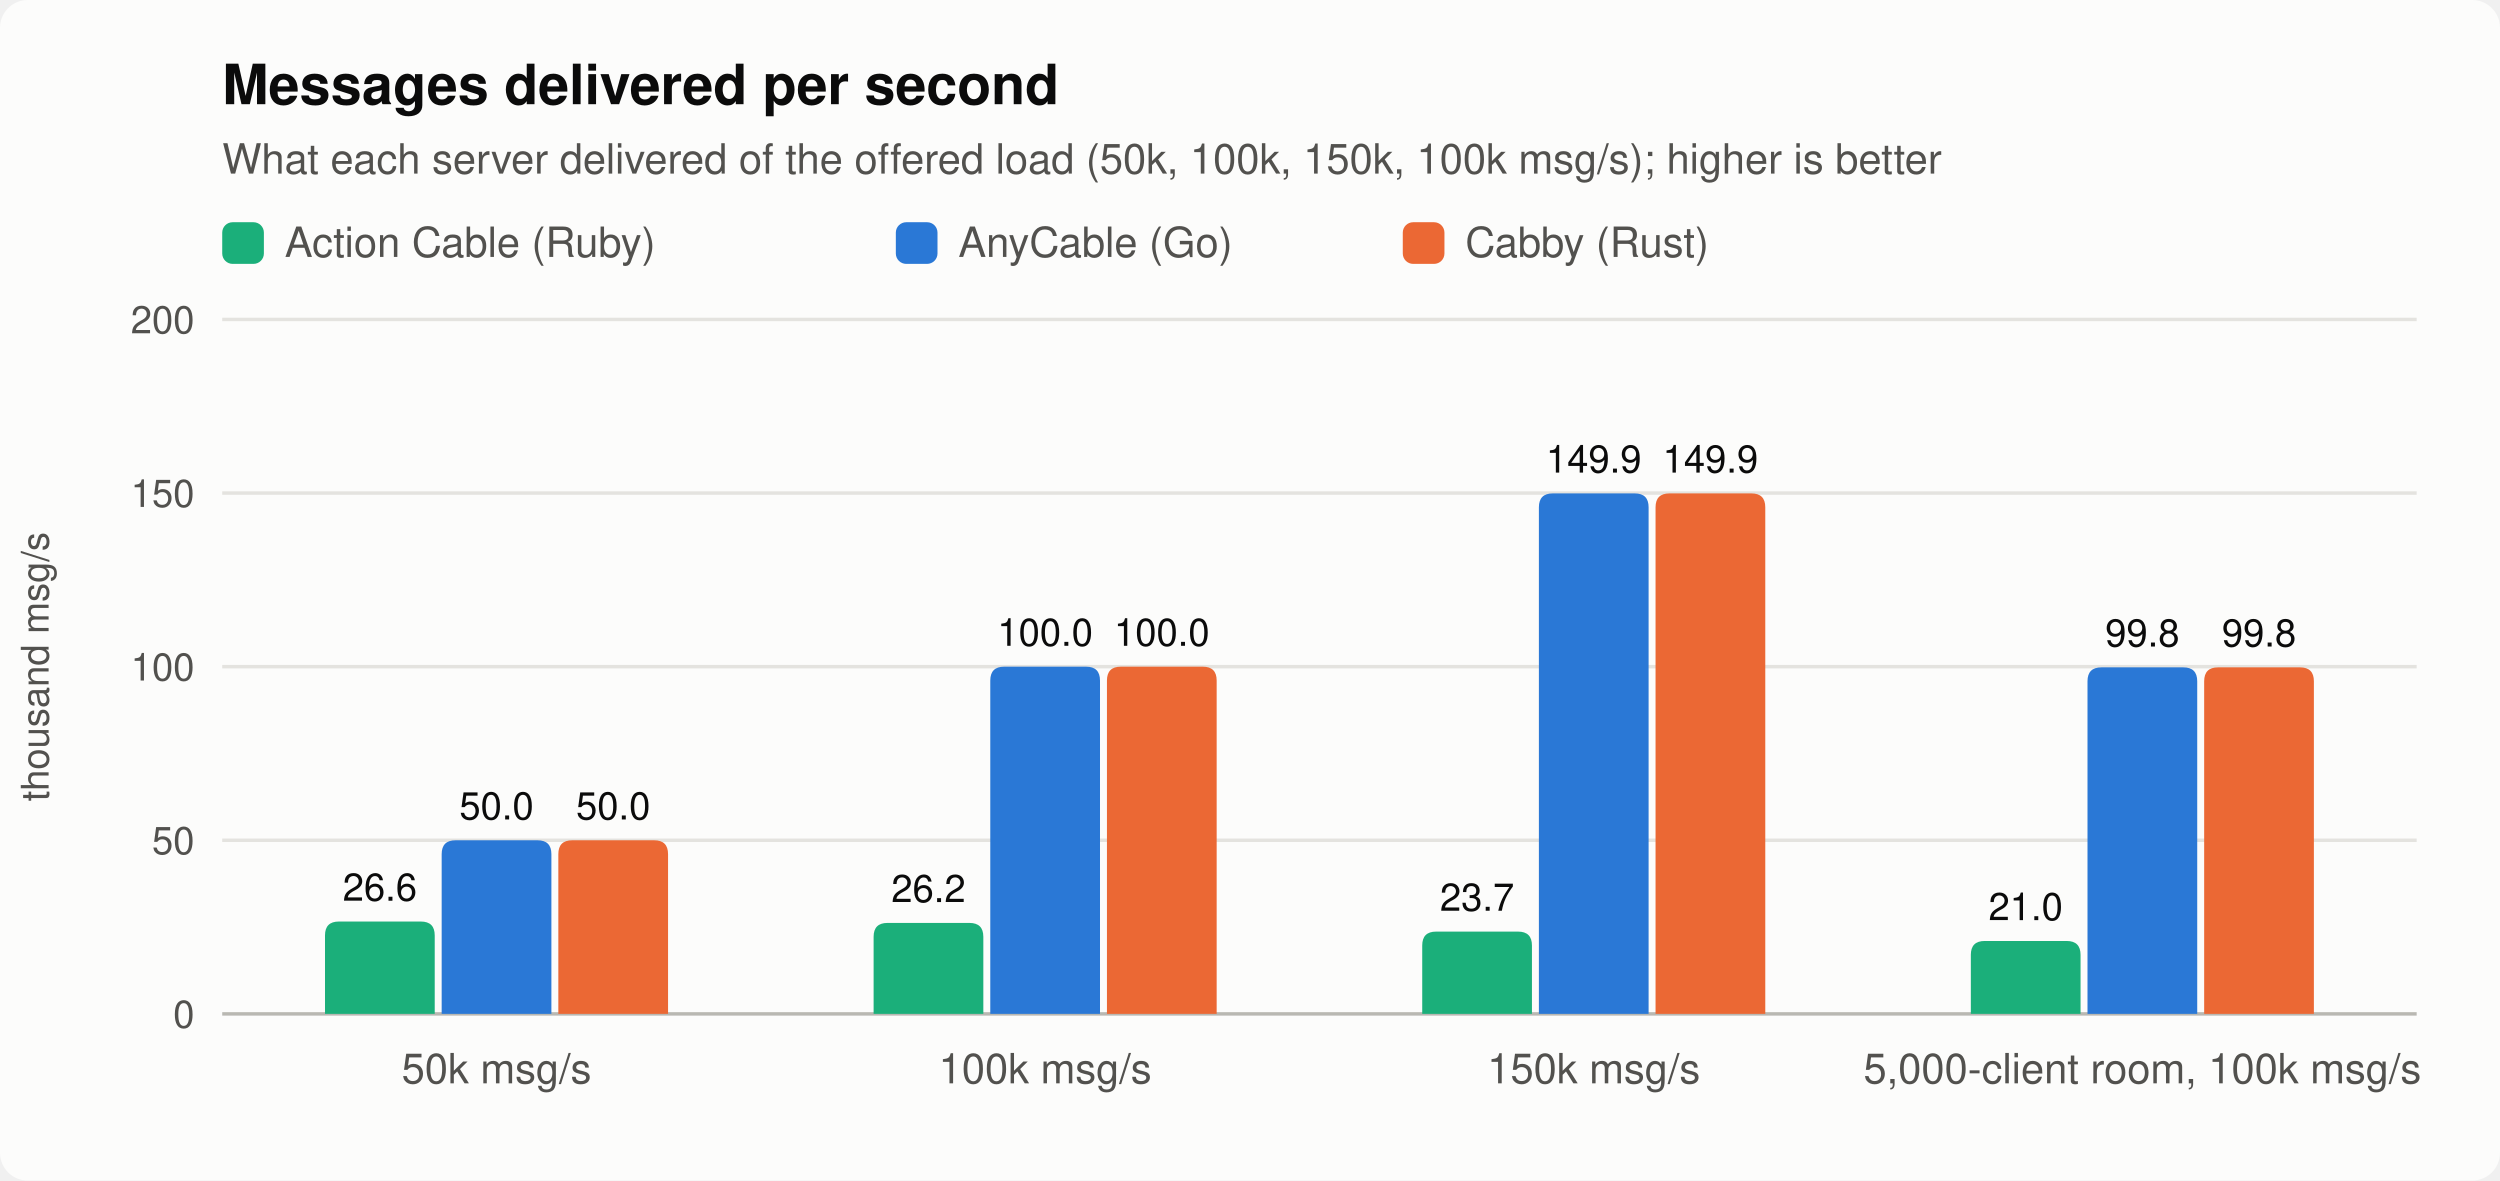
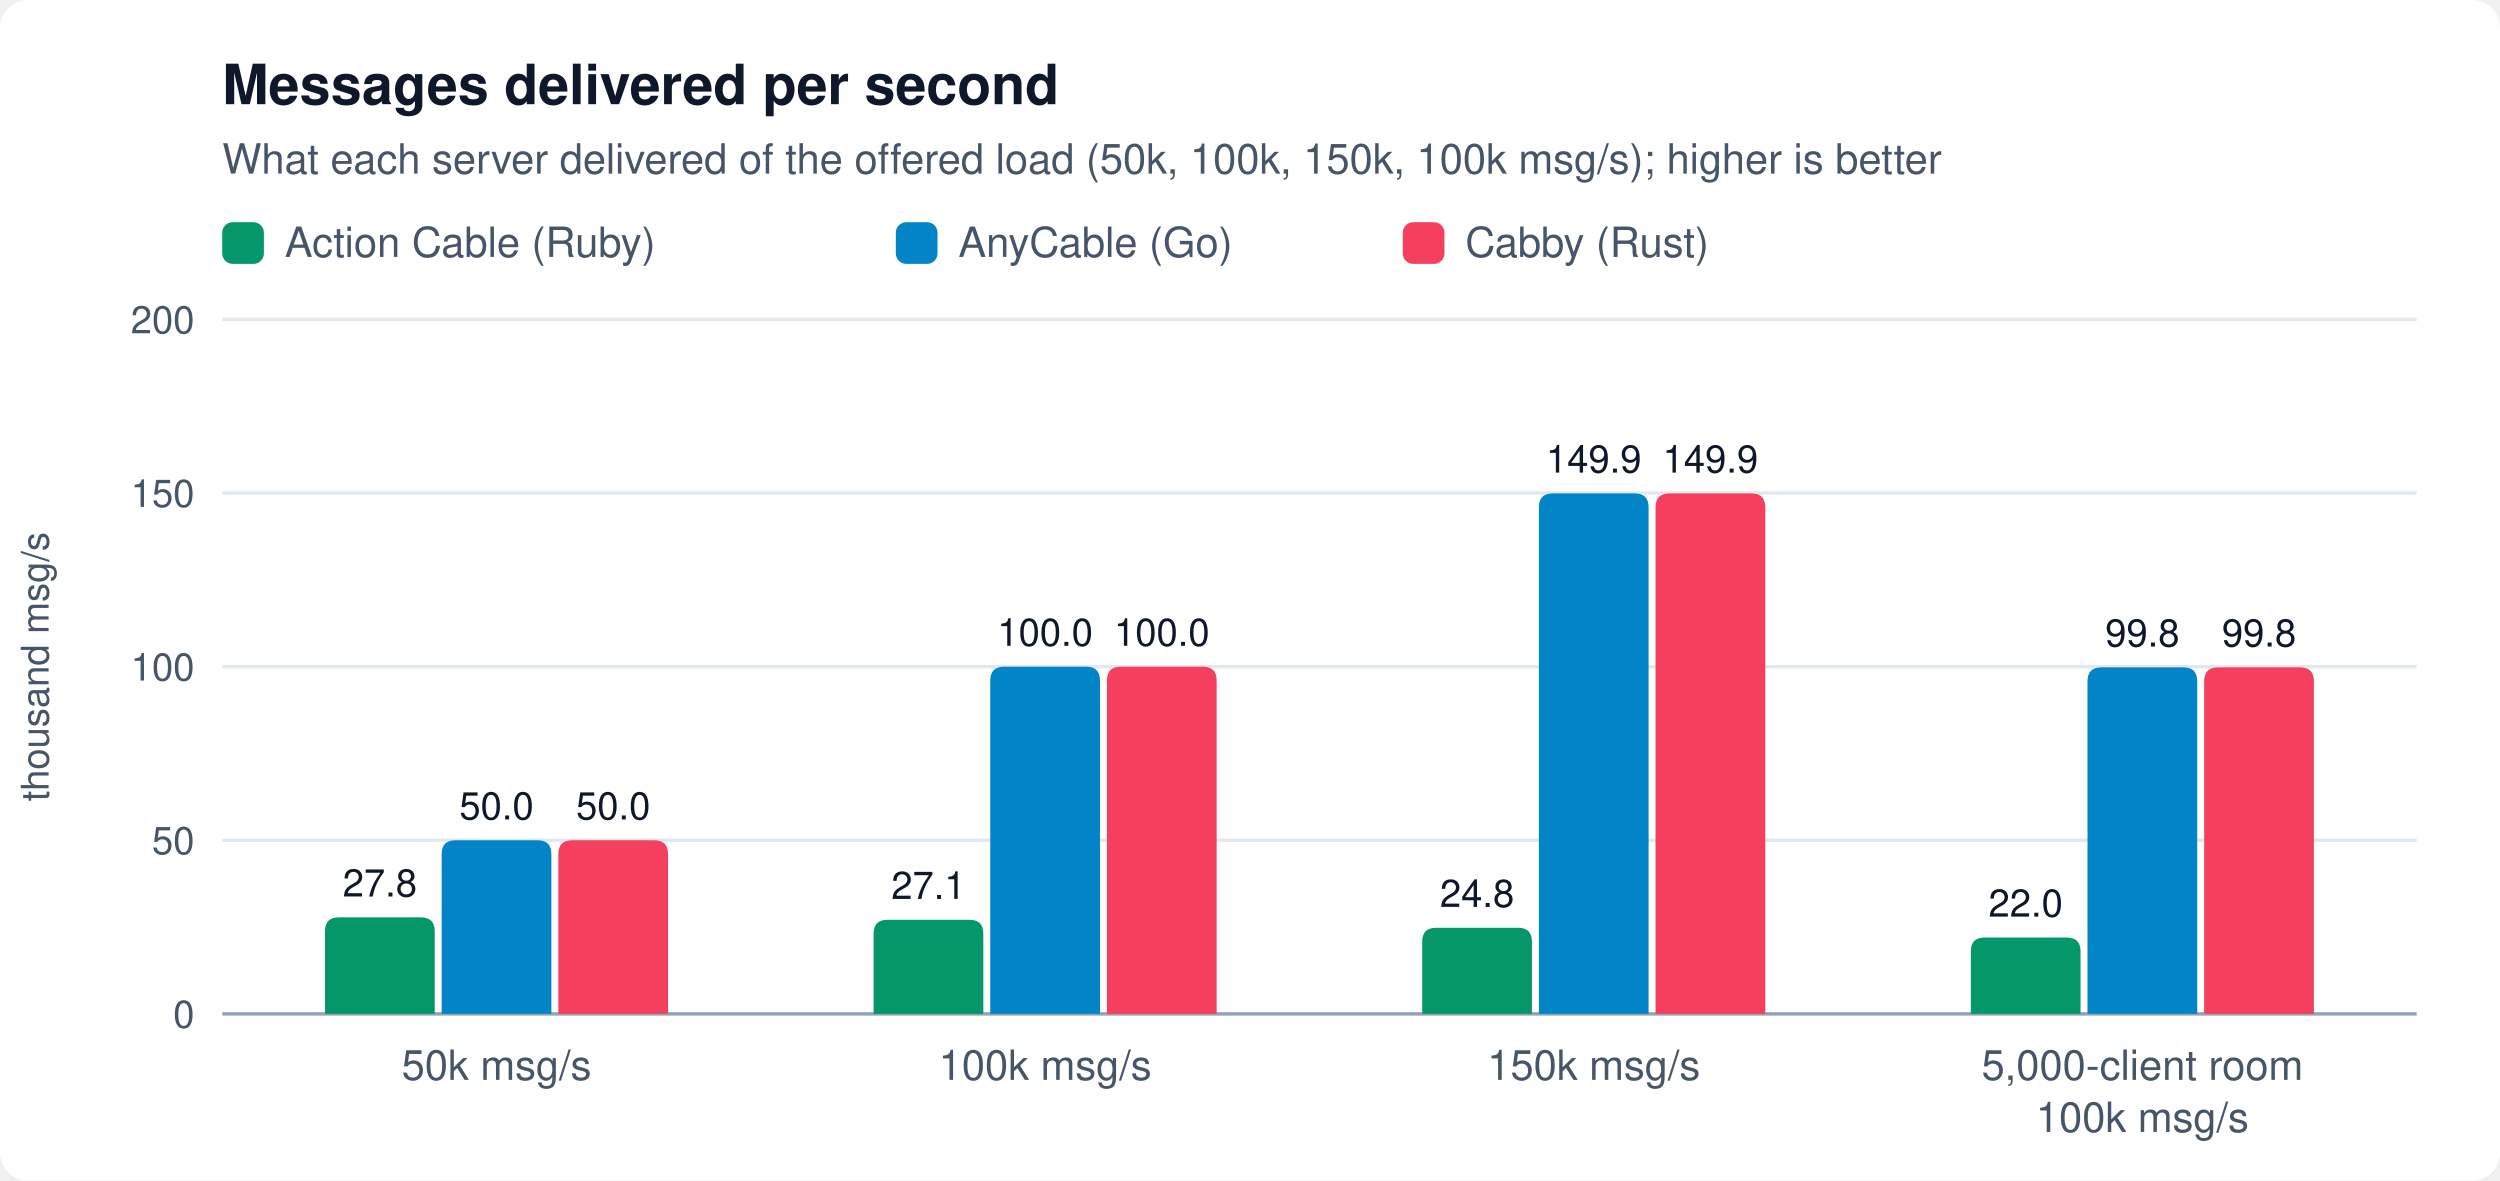
<svg xmlns="http://www.w3.org/2000/svg" viewBox="0 0 720 340" width="720" height="340" role="img" aria-labelledby="t d">
  <style>
-   .surface { fill: #fcfcfb; } .actioncable { fill: #1baf7a; } .anycable-go { fill: #2a78d6; } .cabby { fill: #eb6834; }
-   .soketi { fill: #eda100; } .reverb { fill: #e87ba4; }
-   .t1 { fill: #0b0b0b; } .t2 { fill: #52514e; } .grid { stroke: #e4e3df; } .axis { stroke: #b9b8b2; }
+   .surface { fill: #ffffff; } .actioncable { fill: #059669; } .anycable-go { fill: #0284c7; } .cabby { fill: #f43f5e; }
+   .soketi { fill: #d97706; } .reverb { fill: #7c3aed; }
+   .t1 { fill: #0f172a; } .t2 { fill: #475569; } .grid { stroke: #e2e8f0; } .axis { stroke: #94a3b8; }
  @media (prefers-color-scheme: dark) {
-     .surface { fill: #1a1a19; } .actioncable { fill: #199e70; } .anycable-go { fill: #3987e5; } .cabby { fill: #d95926; }
-     .soketi { fill: #c98500; } .reverb { fill: #d55181; }
-     .t1 { fill: #f0efec; } .t2 { fill: #c3c2b7; } .grid { stroke: #383835; } .axis { stroke: #5e5d58; }
+     .surface { fill: #0f172a; } .actioncable { fill: #059669; } .anycable-go { fill: #0ea5e9; } .cabby { fill: #f43f5e; }
+     .soketi { fill: #d97706; } .reverb { fill: #8b5cf6; }
+     .t1 { fill: #f1f5f9; } .t2 { fill: #cbd5e1; } .grid { stroke: #334155; } .axis { stroke: #64748b; }
  }
  text { font-family: -apple-system, BlinkMacSystemFont, "Segoe UI", Helvetica, Arial, sans-serif; }
</style>
  <rect class="surface" width="720" height="340" rx="8" />
  <text class="t1" x="64" y="30" font-size="16" font-weight="600">Messages delivered per second</text>
  <text class="t2" x="64" y="50" font-size="12">What each server delivered of the offered load (50k, 100k, 150k, 100k msg/s); higher is better</text>
  <rect class="actioncable" x="64" y="64" width="12" height="12" rx="3" />
  <text class="t2" x="82" y="74" font-size="12">Action Cable (Ruby)</text>
  <rect class="anycable-go" x="258" y="64" width="12" height="12" rx="3" />
  <text class="t2" x="276" y="74" font-size="12">AnyCable (Go)</text>
  <rect class="cabby" x="404" y="64" width="12" height="12" rx="3" />
  <text class="t2" x="422" y="74" font-size="12">Cabby (Rust)</text>
  <line class="axis" x1="64" x2="696" y1="292.0" y2="292.0" stroke-width="1" />
  <text class="t2" x="56" y="296.0" font-size="11" text-anchor="end">0</text>
  <line class="grid" x1="64" x2="696" y1="242.0" y2="242.0" stroke-width="1" />
  <text class="t2" x="56" y="246.0" font-size="11" text-anchor="end">50</text>
  <line class="grid" x1="64" x2="696" y1="192.0" y2="192.0" stroke-width="1" />
  <text class="t2" x="56" y="196.0" font-size="11" text-anchor="end">100</text>
  <line class="grid" x1="64" x2="696" y1="142.0" y2="142.0" stroke-width="1" />
  <text class="t2" x="56" y="146.0" font-size="11" text-anchor="end">150</text>
  <line class="grid" x1="64" x2="696" y1="92.0" y2="92.0" stroke-width="1" />
  <text class="t2" x="56" y="96.0" font-size="11" text-anchor="end">200</text>
  <text class="t2" x="14" y="192" font-size="11" transform="rotate(-90 14 192)" text-anchor="middle">thousand msg/s</text>
-   <path class="actioncable" d="M93.6,292.0 V269.4 Q93.6,265.4 97.6,265.4 H121.2 Q125.2,265.4 125.2,269.4 V292.0 Z" />
-   <text class="t1" x="109.4" y="259.4" font-size="11" text-anchor="middle">26.6</text>
+   <path class="actioncable" d="M93.6,292.0 V268.2 Q93.6,264.2 97.6,264.2 H121.2 Q125.2,264.2 125.2,268.2 V292.0 Z" />
+   <text class="t1" x="109.4" y="258.2" font-size="11" text-anchor="middle">27.8</text>
  <path class="anycable-go" d="M127.2,292.0 V246.0 Q127.2,242.0 131.2,242.0 H154.8 Q158.8,242.0 158.8,246.0 V292.0 Z" />
  <text class="t1" x="143.0" y="236.0" font-size="11" text-anchor="middle">50.0</text>
  <path class="cabby" d="M160.8,292.0 V246.0 Q160.8,242.0 164.8,242.0 H188.4 Q192.4,242.0 192.4,246.0 V292.0 Z" />
  <text class="t1" x="176.6" y="236.0" font-size="11" text-anchor="middle">50.0</text>
-   <text class="t2" x="143.0" y="312" font-size="12" text-anchor="middle">50k msg/s</text>
-   <path class="actioncable" d="M251.6,292.0 V269.8 Q251.6,265.8 255.6,265.8 H279.2 Q283.2,265.8 283.2,269.8 V292.0 Z" />
-   <text class="t1" x="267.4" y="259.8" font-size="11" text-anchor="middle">26.2</text>
+   <text class="t2" x="143.0" y="311" font-size="12" text-anchor="middle">50k msg/s</text>
+   <path class="actioncable" d="M251.6,292.0 V268.9 Q251.6,264.9 255.6,264.9 H279.2 Q283.2,264.9 283.2,268.9 V292.0 Z" />
+   <text class="t1" x="267.4" y="258.9" font-size="11" text-anchor="middle">27.1</text>
  <path class="anycable-go" d="M285.2,292.0 V196.0 Q285.2,192.0 289.2,192.0 H312.8 Q316.8,192.0 316.8,196.0 V292.0 Z" />
  <text class="t1" x="301.0" y="186.0" font-size="11" text-anchor="middle">100.0</text>
  <path class="cabby" d="M318.8,292.0 V196.0 Q318.8,192.0 322.8,192.0 H346.4 Q350.4,192.0 350.4,196.0 V292.0 Z" />
  <text class="t1" x="334.6" y="186.0" font-size="11" text-anchor="middle">100.0</text>
-   <text class="t2" x="301.0" y="312" font-size="12" text-anchor="middle">100k msg/s</text>
-   <path class="actioncable" d="M409.6,292.0 V272.3 Q409.6,268.3 413.6,268.3 H437.2 Q441.2,268.3 441.2,272.3 V292.0 Z" />
-   <text class="t1" x="425.4" y="262.3" font-size="11" text-anchor="middle">23.7</text>
+   <text class="t2" x="301.0" y="311" font-size="12" text-anchor="middle">100k msg/s</text>
+   <path class="actioncable" d="M409.6,292.0 V271.2 Q409.6,267.2 413.6,267.2 H437.2 Q441.2,267.2 441.2,271.2 V292.0 Z" />
+   <text class="t1" x="425.4" y="261.2" font-size="11" text-anchor="middle">24.8</text>
  <path class="anycable-go" d="M443.2,292.0 V146.1 Q443.2,142.1 447.2,142.1 H470.8 Q474.8,142.1 474.8,146.1 V292.0 Z" />
  <text class="t1" x="459.0" y="136.1" font-size="11" text-anchor="middle">149.9</text>
  <path class="cabby" d="M476.8,292.0 V146.1 Q476.8,142.1 480.8,142.1 H504.4 Q508.4,142.1 508.4,146.1 V292.0 Z" />
  <text class="t1" x="492.6" y="136.1" font-size="11" text-anchor="middle">149.9</text>
-   <text class="t2" x="459.0" y="312" font-size="12" text-anchor="middle">150k msg/s</text>
-   <path class="actioncable" d="M567.6,292.0 V275.0 Q567.6,271.0 571.6,271.0 H595.2 Q599.2,271.0 599.2,275.0 V292.0 Z" />
-   <text class="t1" x="583.4" y="265.0" font-size="11" text-anchor="middle">21.0</text>
+   <text class="t2" x="459.0" y="311" font-size="12" text-anchor="middle">150k msg/s</text>
+   <path class="actioncable" d="M567.6,292.0 V274.0 Q567.6,270.0 571.6,270.0 H595.2 Q599.2,270.0 599.2,274.0 V292.0 Z" />
+   <text class="t1" x="583.4" y="264.0" font-size="11" text-anchor="middle">22.0</text>
  <path class="anycable-go" d="M601.2,292.0 V196.2 Q601.2,192.2 605.2,192.2 H628.8 Q632.8,192.2 632.8,196.2 V292.0 Z" />
  <text class="t1" x="617.0" y="186.2" font-size="11" text-anchor="middle">99.8</text>
  <path class="cabby" d="M634.8,292.0 V196.2 Q634.8,192.2 638.8,192.2 H662.4 Q666.4,192.2 666.4,196.2 V292.0 Z" />
  <text class="t1" x="650.6" y="186.2" font-size="11" text-anchor="middle">99.8</text>
-   <text class="t2" x="617.0" y="312" font-size="12" text-anchor="middle">5,000-client room, 100k msg/s</text>
+   <text class="t2" x="617.0" y="311" font-size="12" text-anchor="middle">5,000-client room</text>
+   <text class="t2" x="617.0" y="326" font-size="12" text-anchor="middle">100k msg/s</text>
</svg>
